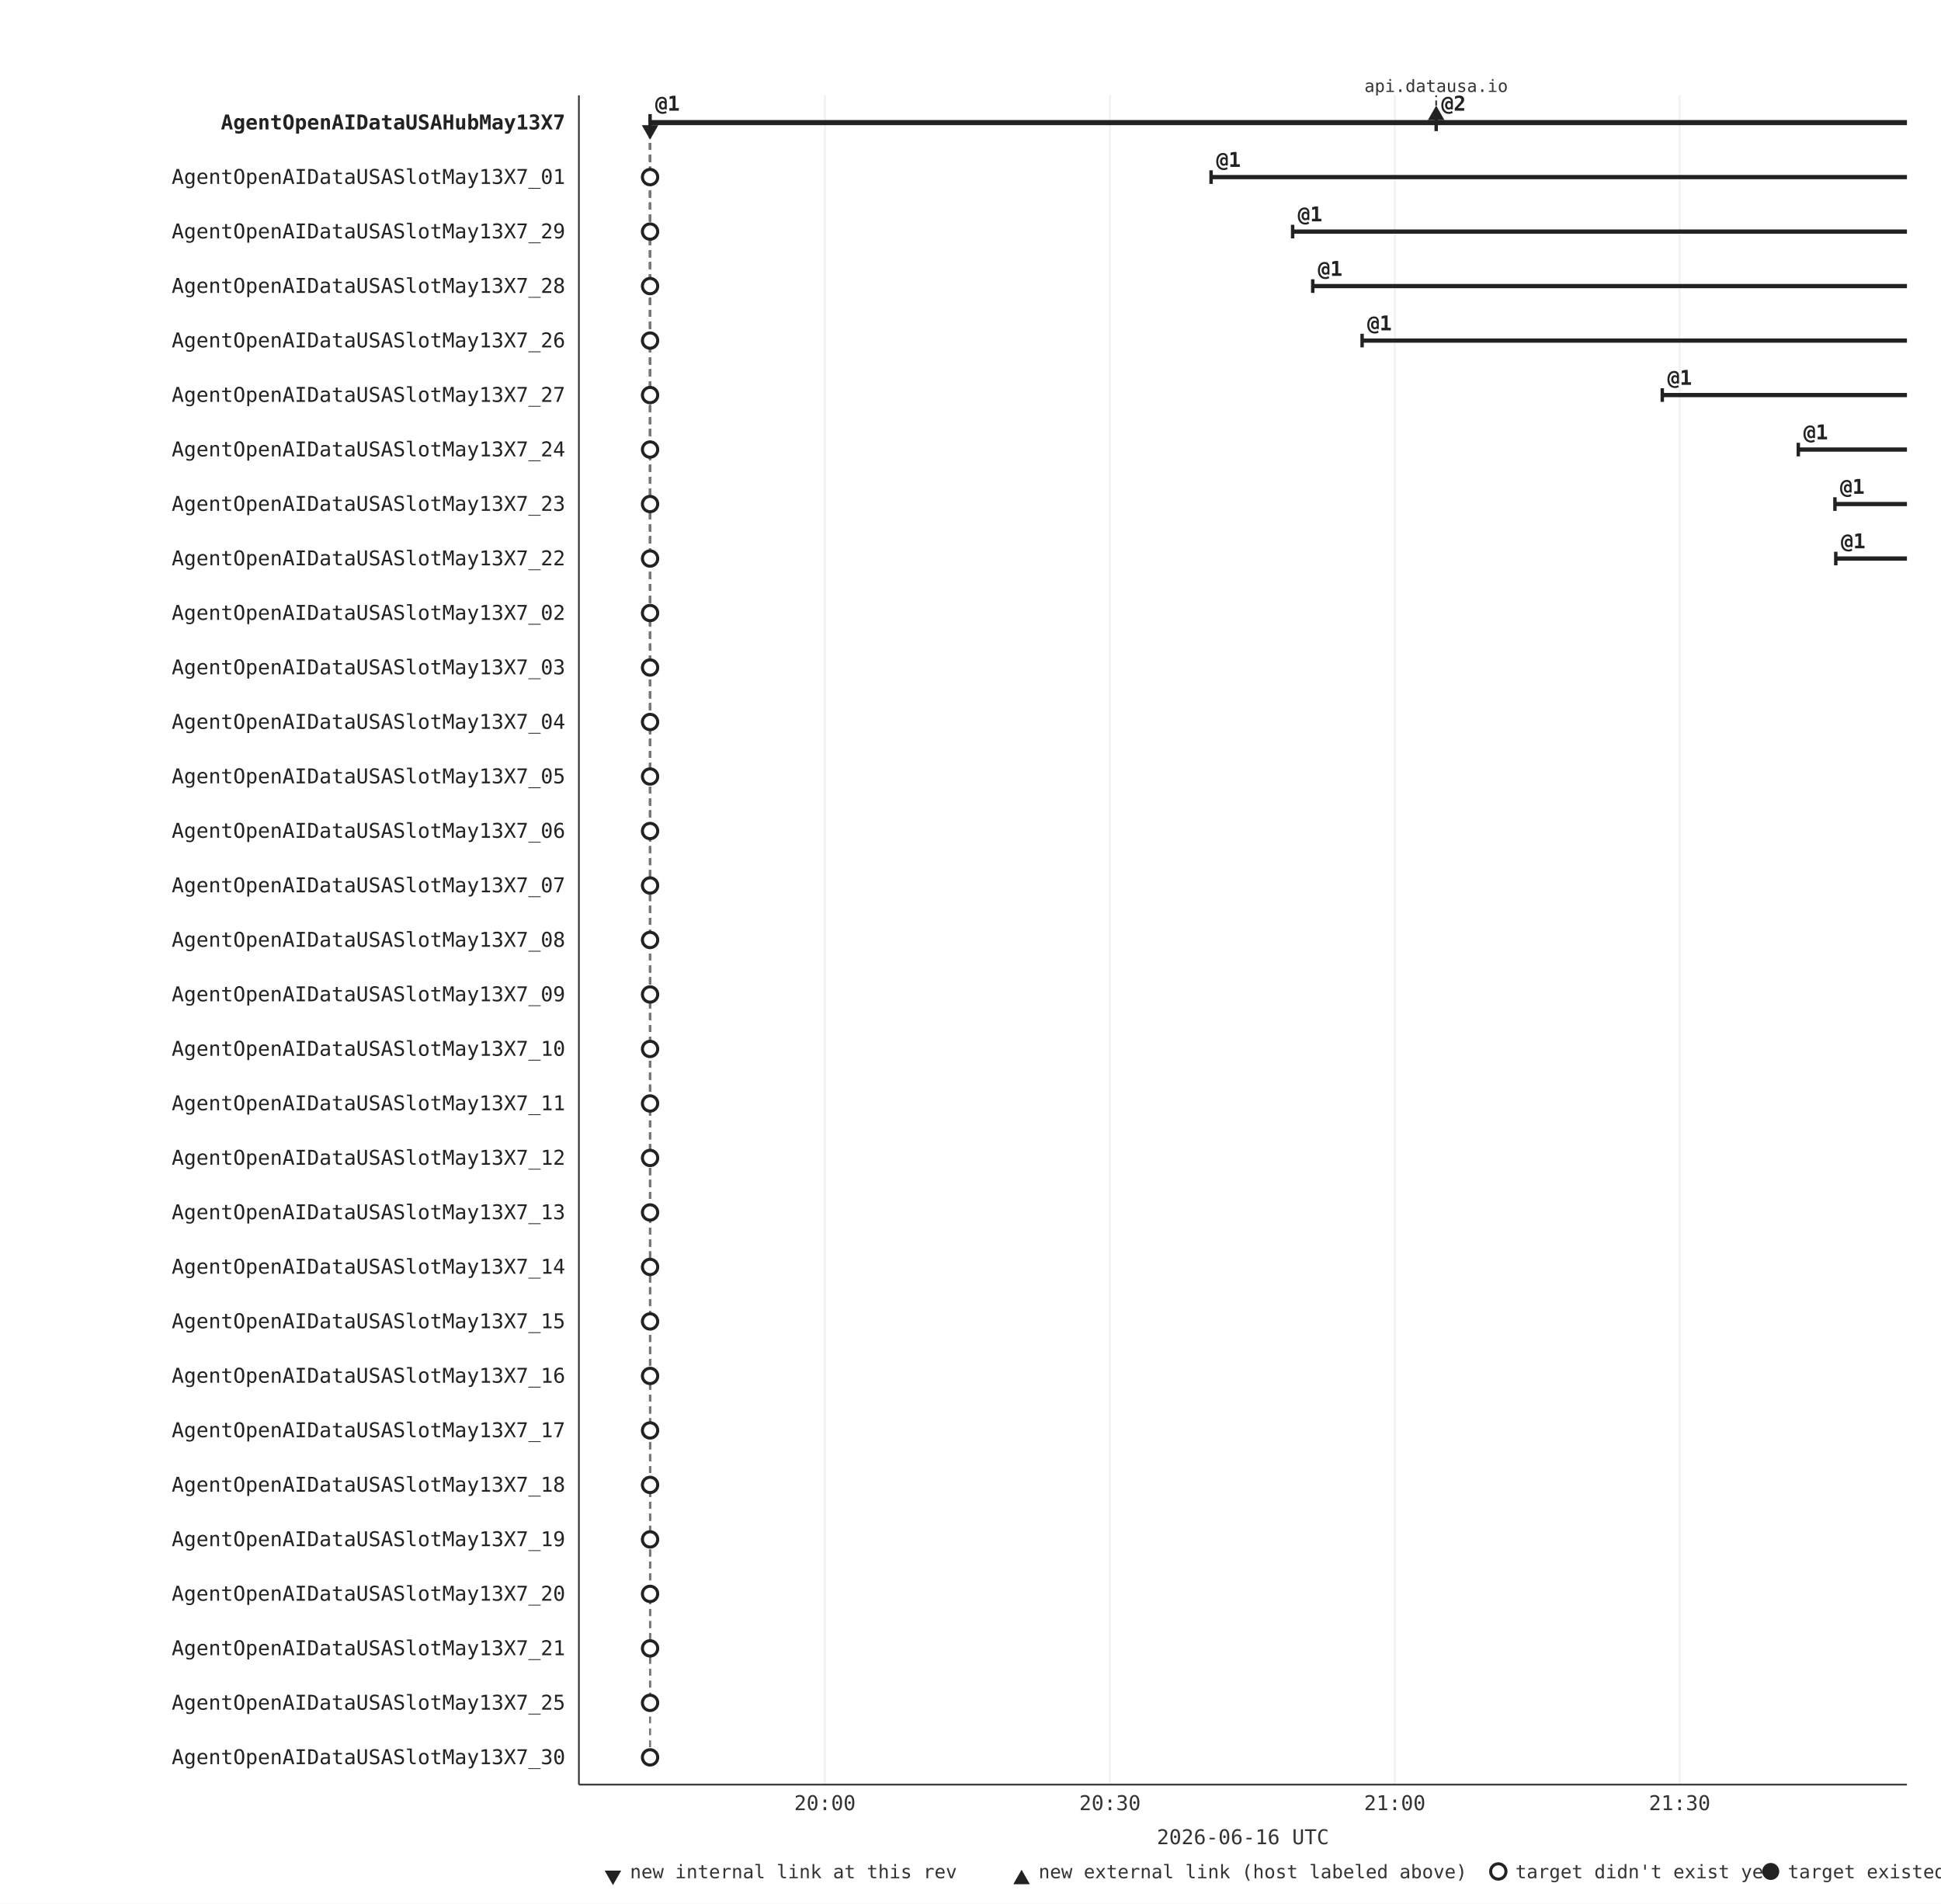
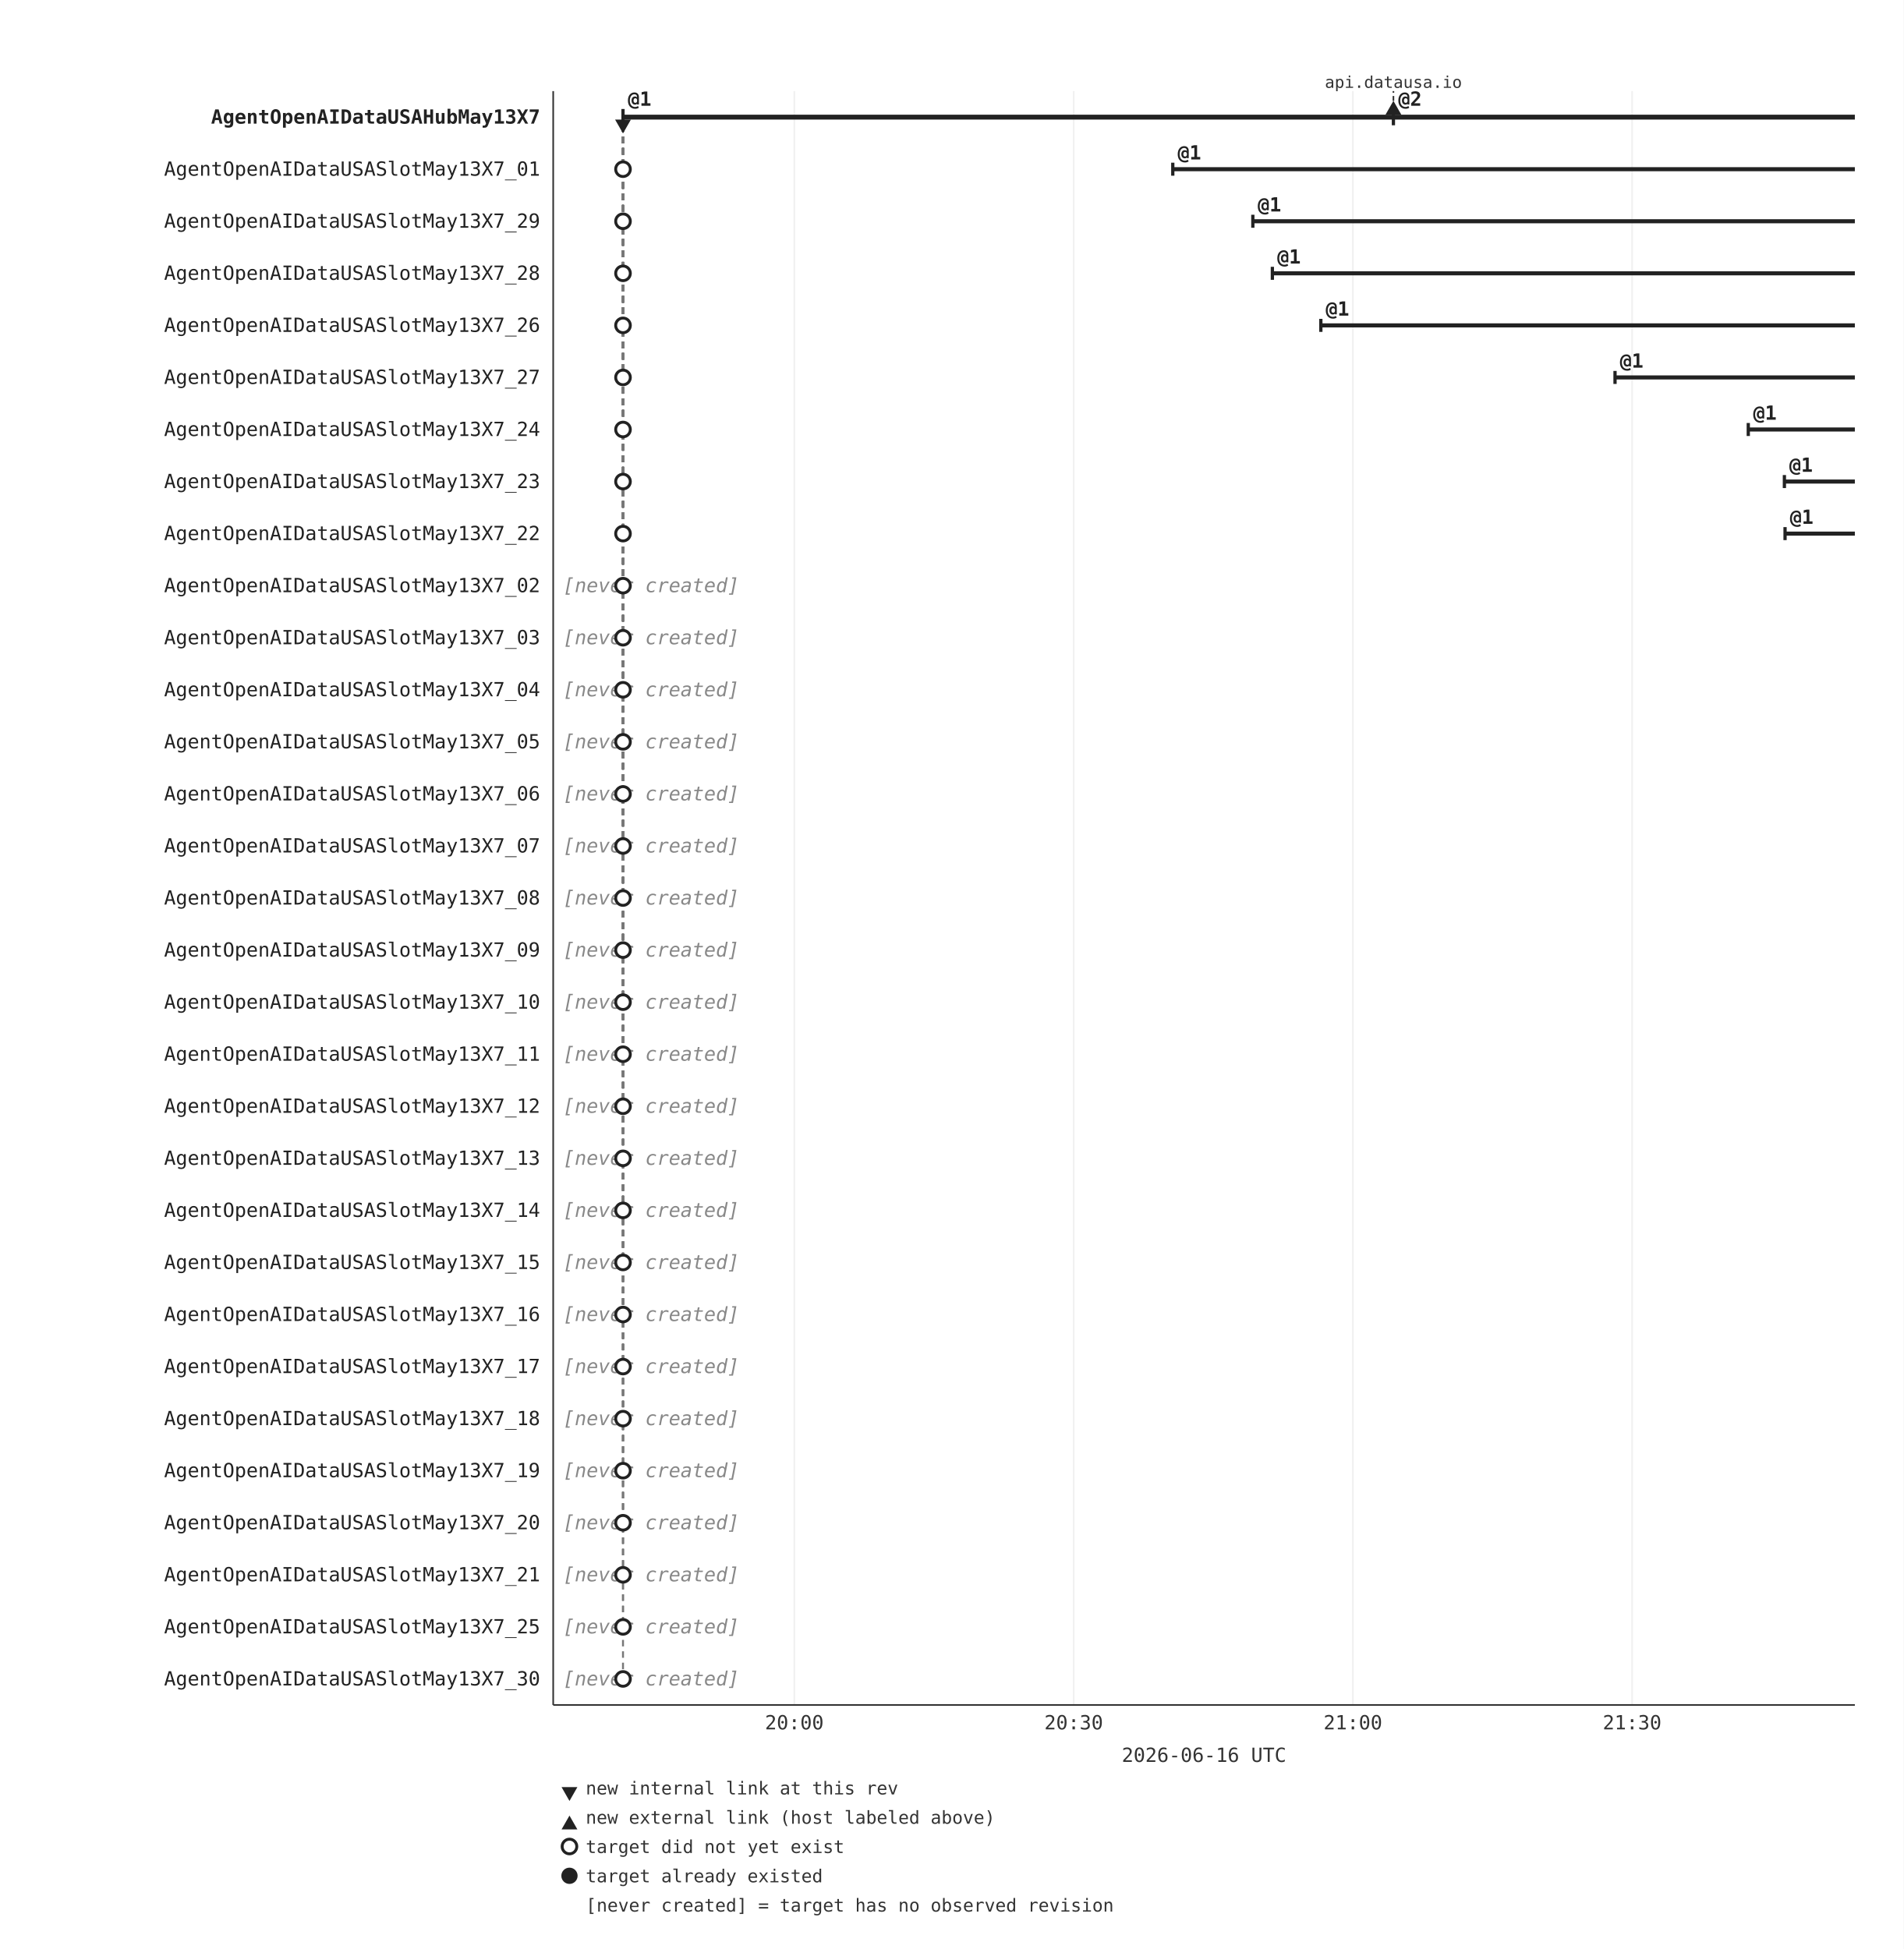
- <svg xmlns="http://www.w3.org/2000/svg" width="1140" height="1118" viewBox="0 0 1140 1118" font-family="monospace" font-size="12">
-   <rect x="0" y="0" width="1140" height="1118" fill="#ffffff" />
-   <line x1="484.5" y1="56" x2="484.5" y2="1048" stroke="#f0f0f0" stroke-width="1" />
-   <line x1="651.9" y1="56" x2="651.9" y2="1048" stroke="#f0f0f0" stroke-width="1" />
-   <line x1="819.2" y1="56" x2="819.2" y2="1048" stroke="#f0f0f0" stroke-width="1" />
-   <line x1="986.5" y1="56" x2="986.5" y2="1048" stroke="#f0f0f0" stroke-width="1" />
-   <line x1="381.8" y1="77.0" x2="381.8" y2="104.0" stroke="#777" stroke-width="1.2" stroke-dasharray="4 3" fill="none" />
-   <line x1="381.8" y1="77.0" x2="381.8" y2="360.0" stroke="#777" stroke-width="1.2" stroke-dasharray="4 3" fill="none" />
-   <line x1="381.8" y1="77.0" x2="381.8" y2="392.0" stroke="#777" stroke-width="1.2" stroke-dasharray="4 3" fill="none" />
-   <line x1="381.8" y1="77.0" x2="381.8" y2="424.0" stroke="#777" stroke-width="1.2" stroke-dasharray="4 3" fill="none" />
-   <line x1="381.8" y1="77.0" x2="381.8" y2="456.0" stroke="#777" stroke-width="1.2" stroke-dasharray="4 3" fill="none" />
-   <line x1="381.8" y1="77.0" x2="381.8" y2="488.0" stroke="#777" stroke-width="1.2" stroke-dasharray="4 3" fill="none" />
-   <line x1="381.8" y1="77.0" x2="381.8" y2="520.0" stroke="#777" stroke-width="1.2" stroke-dasharray="4 3" fill="none" />
-   <line x1="381.8" y1="77.0" x2="381.8" y2="552.0" stroke="#777" stroke-width="1.2" stroke-dasharray="4 3" fill="none" />
-   <line x1="381.8" y1="77.0" x2="381.8" y2="584.0" stroke="#777" stroke-width="1.2" stroke-dasharray="4 3" fill="none" />
-   <line x1="381.8" y1="77.0" x2="381.8" y2="616.0" stroke="#777" stroke-width="1.2" stroke-dasharray="4 3" fill="none" />
-   <line x1="381.8" y1="77.0" x2="381.8" y2="648.0" stroke="#777" stroke-width="1.2" stroke-dasharray="4 3" fill="none" />
-   <line x1="381.8" y1="77.0" x2="381.8" y2="680.0" stroke="#777" stroke-width="1.2" stroke-dasharray="4 3" fill="none" />
-   <line x1="381.8" y1="77.0" x2="381.8" y2="712.0" stroke="#777" stroke-width="1.2" stroke-dasharray="4 3" fill="none" />
-   <line x1="381.8" y1="77.0" x2="381.8" y2="744.0" stroke="#777" stroke-width="1.2" stroke-dasharray="4 3" fill="none" />
-   <line x1="381.8" y1="77.0" x2="381.8" y2="776.0" stroke="#777" stroke-width="1.2" stroke-dasharray="4 3" fill="none" />
-   <line x1="381.8" y1="77.0" x2="381.8" y2="808.0" stroke="#777" stroke-width="1.2" stroke-dasharray="4 3" fill="none" />
-   <line x1="381.8" y1="77.0" x2="381.8" y2="840.0" stroke="#777" stroke-width="1.2" stroke-dasharray="4 3" fill="none" />
-   <line x1="381.8" y1="77.0" x2="381.8" y2="872.0" stroke="#777" stroke-width="1.2" stroke-dasharray="4 3" fill="none" />
-   <line x1="381.8" y1="77.0" x2="381.8" y2="904.0" stroke="#777" stroke-width="1.2" stroke-dasharray="4 3" fill="none" />
-   <line x1="381.8" y1="77.0" x2="381.8" y2="936.0" stroke="#777" stroke-width="1.2" stroke-dasharray="4 3" fill="none" />
-   <line x1="381.8" y1="77.0" x2="381.8" y2="968.0" stroke="#777" stroke-width="1.2" stroke-dasharray="4 3" fill="none" />
-   <line x1="381.8" y1="77.0" x2="381.8" y2="328.0" stroke="#777" stroke-width="1.2" stroke-dasharray="4 3" fill="none" />
-   <line x1="381.8" y1="77.0" x2="381.8" y2="296.0" stroke="#777" stroke-width="1.2" stroke-dasharray="4 3" fill="none" />
-   <line x1="381.8" y1="77.0" x2="381.8" y2="264.0" stroke="#777" stroke-width="1.2" stroke-dasharray="4 3" fill="none" />
-   <line x1="381.8" y1="77.0" x2="381.8" y2="1000.0" stroke="#777" stroke-width="1.2" stroke-dasharray="4 3" fill="none" />
-   <line x1="381.8" y1="77.0" x2="381.8" y2="200.0" stroke="#777" stroke-width="1.2" stroke-dasharray="4 3" fill="none" />
-   <line x1="381.8" y1="77.0" x2="381.8" y2="232.0" stroke="#777" stroke-width="1.2" stroke-dasharray="4 3" fill="none" />
-   <line x1="381.8" y1="77.0" x2="381.8" y2="168.0" stroke="#777" stroke-width="1.2" stroke-dasharray="4 3" fill="none" />
-   <line x1="381.8" y1="77.0" x2="381.8" y2="136.0" stroke="#777" stroke-width="1.2" stroke-dasharray="4 3" fill="none" />
-   <line x1="381.8" y1="77.0" x2="381.8" y2="1032.0" stroke="#777" stroke-width="1.2" stroke-dasharray="4 3" fill="none" />
+ <svg xmlns="http://www.w3.org/2000/svg" width="1170" height="1198" viewBox="0 0 1170 1198" font-family="monospace" font-size="12">
+   <rect x="0" y="0" width="1170" height="1198" fill="#ffffff" />
+   <line x1="488.2" y1="56" x2="488.2" y2="1048" stroke="#f0f0f0" stroke-width="1" />
+   <line x1="659.9" y1="56" x2="659.9" y2="1048" stroke="#f0f0f0" stroke-width="1" />
+   <line x1="831.5" y1="56" x2="831.5" y2="1048" stroke="#f0f0f0" stroke-width="1" />
+   <line x1="1003.1" y1="56" x2="1003.1" y2="1048" stroke="#f0f0f0" stroke-width="1" />
+   <line x1="382.9" y1="77.0" x2="382.9" y2="104.0" stroke="#777" stroke-width="1.2" stroke-dasharray="4 3" fill="none" />
+   <line x1="382.9" y1="77.0" x2="382.9" y2="360.0" stroke="#777" stroke-width="1.2" stroke-dasharray="4 3" fill="none" />
+   <line x1="382.9" y1="77.0" x2="382.9" y2="392.0" stroke="#777" stroke-width="1.2" stroke-dasharray="4 3" fill="none" />
+   <line x1="382.9" y1="77.0" x2="382.9" y2="424.0" stroke="#777" stroke-width="1.2" stroke-dasharray="4 3" fill="none" />
+   <line x1="382.9" y1="77.0" x2="382.9" y2="456.0" stroke="#777" stroke-width="1.2" stroke-dasharray="4 3" fill="none" />
+   <line x1="382.9" y1="77.0" x2="382.9" y2="488.0" stroke="#777" stroke-width="1.2" stroke-dasharray="4 3" fill="none" />
+   <line x1="382.9" y1="77.0" x2="382.9" y2="520.0" stroke="#777" stroke-width="1.2" stroke-dasharray="4 3" fill="none" />
+   <line x1="382.9" y1="77.0" x2="382.9" y2="552.0" stroke="#777" stroke-width="1.2" stroke-dasharray="4 3" fill="none" />
+   <line x1="382.9" y1="77.0" x2="382.9" y2="584.0" stroke="#777" stroke-width="1.2" stroke-dasharray="4 3" fill="none" />
+   <line x1="382.9" y1="77.0" x2="382.9" y2="616.0" stroke="#777" stroke-width="1.2" stroke-dasharray="4 3" fill="none" />
+   <line x1="382.9" y1="77.0" x2="382.9" y2="648.0" stroke="#777" stroke-width="1.2" stroke-dasharray="4 3" fill="none" />
+   <line x1="382.9" y1="77.0" x2="382.9" y2="680.0" stroke="#777" stroke-width="1.2" stroke-dasharray="4 3" fill="none" />
+   <line x1="382.9" y1="77.0" x2="382.9" y2="712.0" stroke="#777" stroke-width="1.2" stroke-dasharray="4 3" fill="none" />
+   <line x1="382.9" y1="77.0" x2="382.9" y2="744.0" stroke="#777" stroke-width="1.2" stroke-dasharray="4 3" fill="none" />
+   <line x1="382.9" y1="77.0" x2="382.9" y2="776.0" stroke="#777" stroke-width="1.2" stroke-dasharray="4 3" fill="none" />
+   <line x1="382.9" y1="77.0" x2="382.9" y2="808.0" stroke="#777" stroke-width="1.2" stroke-dasharray="4 3" fill="none" />
+   <line x1="382.9" y1="77.0" x2="382.9" y2="840.0" stroke="#777" stroke-width="1.2" stroke-dasharray="4 3" fill="none" />
+   <line x1="382.9" y1="77.0" x2="382.9" y2="872.0" stroke="#777" stroke-width="1.2" stroke-dasharray="4 3" fill="none" />
+   <line x1="382.9" y1="77.0" x2="382.9" y2="904.0" stroke="#777" stroke-width="1.2" stroke-dasharray="4 3" fill="none" />
+   <line x1="382.9" y1="77.0" x2="382.9" y2="936.0" stroke="#777" stroke-width="1.2" stroke-dasharray="4 3" fill="none" />
+   <line x1="382.9" y1="77.0" x2="382.9" y2="968.0" stroke="#777" stroke-width="1.2" stroke-dasharray="4 3" fill="none" />
+   <line x1="382.9" y1="77.0" x2="382.9" y2="328.0" stroke="#777" stroke-width="1.2" stroke-dasharray="4 3" fill="none" />
+   <line x1="382.9" y1="77.0" x2="382.9" y2="296.0" stroke="#777" stroke-width="1.2" stroke-dasharray="4 3" fill="none" />
+   <line x1="382.9" y1="77.0" x2="382.9" y2="264.0" stroke="#777" stroke-width="1.2" stroke-dasharray="4 3" fill="none" />
+   <line x1="382.9" y1="77.0" x2="382.9" y2="1000.0" stroke="#777" stroke-width="1.2" stroke-dasharray="4 3" fill="none" />
+   <line x1="382.9" y1="77.0" x2="382.9" y2="200.0" stroke="#777" stroke-width="1.2" stroke-dasharray="4 3" fill="none" />
+   <line x1="382.9" y1="77.0" x2="382.9" y2="232.0" stroke="#777" stroke-width="1.2" stroke-dasharray="4 3" fill="none" />
+   <line x1="382.9" y1="77.0" x2="382.9" y2="168.0" stroke="#777" stroke-width="1.2" stroke-dasharray="4 3" fill="none" />
+   <line x1="382.9" y1="77.0" x2="382.9" y2="136.0" stroke="#777" stroke-width="1.2" stroke-dasharray="4 3" fill="none" />
+   <line x1="382.9" y1="77.0" x2="382.9" y2="1032.0" stroke="#777" stroke-width="1.2" stroke-dasharray="4 3" fill="none" />
  <text x="332" y="76.0" text-anchor="end" fill="#222" font-weight="bold">AgentOpenAIDataUSAHubMay13X7</text>
-   <line x1="381.8" y1="72.0" x2="1120.0" y2="72.0" stroke="#222" stroke-width="3" />
+   <line x1="382.9" y1="72.0" x2="1140.0" y2="72.0" stroke="#222" stroke-width="3" />
  <text x="332" y="108.0" text-anchor="end" fill="#222">AgentOpenAIDataUSASlotMay13X7_01</text>
-   <line x1="711.3" y1="104.0" x2="1120.0" y2="104.0" stroke="#222" stroke-width="2.5" />
-   <line x1="711.3" y1="100.0" x2="711.3" y2="108.0" stroke="#222" stroke-width="2" />
-   <text x="714.3" y="98.0" text-anchor="start" fill="#222" font-weight="bold">@1</text>
+   <line x1="720.8" y1="104.0" x2="1140.0" y2="104.0" stroke="#222" stroke-width="2.5" />
+   <line x1="720.8" y1="100.0" x2="720.8" y2="108.0" stroke="#222" stroke-width="2" />
+   <text x="723.8" y="98.0" text-anchor="start" fill="#222" font-weight="bold">@1</text>
  <text x="332" y="140.0" text-anchor="end" fill="#222">AgentOpenAIDataUSASlotMay13X7_29</text>
-   <line x1="759.2" y1="136.0" x2="1120.0" y2="136.0" stroke="#222" stroke-width="2.5" />
-   <line x1="759.2" y1="132.0" x2="759.2" y2="140.0" stroke="#222" stroke-width="2" />
-   <text x="762.2" y="130.0" text-anchor="start" fill="#222" font-weight="bold">@1</text>
+   <line x1="770.0" y1="136.0" x2="1140.0" y2="136.0" stroke="#222" stroke-width="2.5" />
+   <line x1="770.0" y1="132.0" x2="770.0" y2="140.0" stroke="#222" stroke-width="2" />
+   <text x="773.0" y="130.0" text-anchor="start" fill="#222" font-weight="bold">@1</text>
  <text x="332" y="172.0" text-anchor="end" fill="#222">AgentOpenAIDataUSASlotMay13X7_28</text>
-   <line x1="771.0" y1="168.0" x2="1120.0" y2="168.0" stroke="#222" stroke-width="2.5" />
-   <line x1="771.0" y1="164.0" x2="771.0" y2="172.0" stroke="#222" stroke-width="2" />
-   <text x="774.0" y="162.0" text-anchor="start" fill="#222" font-weight="bold">@1</text>
+   <line x1="782.0" y1="168.0" x2="1140.0" y2="168.0" stroke="#222" stroke-width="2.5" />
+   <line x1="782.0" y1="164.0" x2="782.0" y2="172.0" stroke="#222" stroke-width="2" />
+   <text x="785.0" y="162.0" text-anchor="start" fill="#222" font-weight="bold">@1</text>
  <text x="332" y="204.0" text-anchor="end" fill="#222">AgentOpenAIDataUSASlotMay13X7_26</text>
-   <line x1="800.0" y1="200.0" x2="1120.0" y2="200.0" stroke="#222" stroke-width="2.5" />
-   <line x1="800.0" y1="196.0" x2="800.0" y2="204.0" stroke="#222" stroke-width="2" />
-   <text x="803.0" y="194.0" text-anchor="start" fill="#222" font-weight="bold">@1</text>
+   <line x1="811.8" y1="200.0" x2="1140.0" y2="200.0" stroke="#222" stroke-width="2.5" />
+   <line x1="811.8" y1="196.0" x2="811.8" y2="204.0" stroke="#222" stroke-width="2" />
+   <text x="814.8" y="194.0" text-anchor="start" fill="#222" font-weight="bold">@1</text>
  <text x="332" y="236.0" text-anchor="end" fill="#222">AgentOpenAIDataUSASlotMay13X7_27</text>
-   <line x1="976.3" y1="232.0" x2="1120.0" y2="232.0" stroke="#222" stroke-width="2.5" />
-   <line x1="976.3" y1="228.0" x2="976.3" y2="236.0" stroke="#222" stroke-width="2" />
-   <text x="979.3" y="226.0" text-anchor="start" fill="#222" font-weight="bold">@1</text>
+   <line x1="992.6" y1="232.0" x2="1140.0" y2="232.0" stroke="#222" stroke-width="2.5" />
+   <line x1="992.6" y1="228.0" x2="992.6" y2="236.0" stroke="#222" stroke-width="2" />
+   <text x="995.6" y="226.0" text-anchor="start" fill="#222" font-weight="bold">@1</text>
  <text x="332" y="268.0" text-anchor="end" fill="#222">AgentOpenAIDataUSASlotMay13X7_24</text>
-   <line x1="1056.2" y1="264.0" x2="1120.0" y2="264.0" stroke="#222" stroke-width="2.5" />
-   <line x1="1056.2" y1="260.0" x2="1056.2" y2="268.0" stroke="#222" stroke-width="2" />
-   <text x="1059.2" y="258.0" text-anchor="start" fill="#222" font-weight="bold">@1</text>
+   <line x1="1074.5" y1="264.0" x2="1140.0" y2="264.0" stroke="#222" stroke-width="2.5" />
+   <line x1="1074.5" y1="260.0" x2="1074.5" y2="268.0" stroke="#222" stroke-width="2" />
+   <text x="1077.5" y="258.0" text-anchor="start" fill="#222" font-weight="bold">@1</text>
  <text x="332" y="300.0" text-anchor="end" fill="#222">AgentOpenAIDataUSASlotMay13X7_23</text>
-   <line x1="1077.7" y1="296.0" x2="1120.0" y2="296.0" stroke="#222" stroke-width="2.5" />
-   <line x1="1077.7" y1="292.0" x2="1077.7" y2="300.0" stroke="#222" stroke-width="2" />
-   <text x="1080.7" y="290.0" text-anchor="start" fill="#222" font-weight="bold">@1</text>
+   <line x1="1096.7" y1="296.0" x2="1140.0" y2="296.0" stroke="#222" stroke-width="2.5" />
+   <line x1="1096.7" y1="292.0" x2="1096.7" y2="300.0" stroke="#222" stroke-width="2" />
+   <text x="1099.7" y="290.0" text-anchor="start" fill="#222" font-weight="bold">@1</text>
  <text x="332" y="332.0" text-anchor="end" fill="#222">AgentOpenAIDataUSASlotMay13X7_22</text>
-   <line x1="1078.2" y1="328.0" x2="1120.0" y2="328.0" stroke="#222" stroke-width="2.5" />
-   <line x1="1078.2" y1="324.0" x2="1078.2" y2="332.0" stroke="#222" stroke-width="2" />
-   <text x="1081.2" y="322.0" text-anchor="start" fill="#222" font-weight="bold">@1</text>
+   <line x1="1097.1" y1="328.0" x2="1140.0" y2="328.0" stroke="#222" stroke-width="2.5" />
+   <line x1="1097.1" y1="324.0" x2="1097.1" y2="332.0" stroke="#222" stroke-width="2" />
+   <text x="1100.1" y="322.0" text-anchor="start" fill="#222" font-weight="bold">@1</text>
  <text x="332" y="364.0" text-anchor="end" fill="#222">AgentOpenAIDataUSASlotMay13X7_02</text>
+   <text x="346" y="364.0" text-anchor="start" fill="#888" font-style="italic">[never created]</text>
  <text x="332" y="396.0" text-anchor="end" fill="#222">AgentOpenAIDataUSASlotMay13X7_03</text>
+   <text x="346" y="396.0" text-anchor="start" fill="#888" font-style="italic">[never created]</text>
  <text x="332" y="428.0" text-anchor="end" fill="#222">AgentOpenAIDataUSASlotMay13X7_04</text>
+   <text x="346" y="428.0" text-anchor="start" fill="#888" font-style="italic">[never created]</text>
  <text x="332" y="460.0" text-anchor="end" fill="#222">AgentOpenAIDataUSASlotMay13X7_05</text>
+   <text x="346" y="460.0" text-anchor="start" fill="#888" font-style="italic">[never created]</text>
  <text x="332" y="492.0" text-anchor="end" fill="#222">AgentOpenAIDataUSASlotMay13X7_06</text>
+   <text x="346" y="492.0" text-anchor="start" fill="#888" font-style="italic">[never created]</text>
  <text x="332" y="524.0" text-anchor="end" fill="#222">AgentOpenAIDataUSASlotMay13X7_07</text>
+   <text x="346" y="524.0" text-anchor="start" fill="#888" font-style="italic">[never created]</text>
  <text x="332" y="556.0" text-anchor="end" fill="#222">AgentOpenAIDataUSASlotMay13X7_08</text>
+   <text x="346" y="556.0" text-anchor="start" fill="#888" font-style="italic">[never created]</text>
  <text x="332" y="588.0" text-anchor="end" fill="#222">AgentOpenAIDataUSASlotMay13X7_09</text>
+   <text x="346" y="588.0" text-anchor="start" fill="#888" font-style="italic">[never created]</text>
  <text x="332" y="620.0" text-anchor="end" fill="#222">AgentOpenAIDataUSASlotMay13X7_10</text>
+   <text x="346" y="620.0" text-anchor="start" fill="#888" font-style="italic">[never created]</text>
  <text x="332" y="652.0" text-anchor="end" fill="#222">AgentOpenAIDataUSASlotMay13X7_11</text>
+   <text x="346" y="652.0" text-anchor="start" fill="#888" font-style="italic">[never created]</text>
  <text x="332" y="684.0" text-anchor="end" fill="#222">AgentOpenAIDataUSASlotMay13X7_12</text>
+   <text x="346" y="684.0" text-anchor="start" fill="#888" font-style="italic">[never created]</text>
  <text x="332" y="716.0" text-anchor="end" fill="#222">AgentOpenAIDataUSASlotMay13X7_13</text>
+   <text x="346" y="716.0" text-anchor="start" fill="#888" font-style="italic">[never created]</text>
  <text x="332" y="748.0" text-anchor="end" fill="#222">AgentOpenAIDataUSASlotMay13X7_14</text>
+   <text x="346" y="748.0" text-anchor="start" fill="#888" font-style="italic">[never created]</text>
  <text x="332" y="780.0" text-anchor="end" fill="#222">AgentOpenAIDataUSASlotMay13X7_15</text>
+   <text x="346" y="780.0" text-anchor="start" fill="#888" font-style="italic">[never created]</text>
  <text x="332" y="812.0" text-anchor="end" fill="#222">AgentOpenAIDataUSASlotMay13X7_16</text>
+   <text x="346" y="812.0" text-anchor="start" fill="#888" font-style="italic">[never created]</text>
  <text x="332" y="844.0" text-anchor="end" fill="#222">AgentOpenAIDataUSASlotMay13X7_17</text>
+   <text x="346" y="844.0" text-anchor="start" fill="#888" font-style="italic">[never created]</text>
  <text x="332" y="876.0" text-anchor="end" fill="#222">AgentOpenAIDataUSASlotMay13X7_18</text>
+   <text x="346" y="876.0" text-anchor="start" fill="#888" font-style="italic">[never created]</text>
  <text x="332" y="908.0" text-anchor="end" fill="#222">AgentOpenAIDataUSASlotMay13X7_19</text>
+   <text x="346" y="908.0" text-anchor="start" fill="#888" font-style="italic">[never created]</text>
  <text x="332" y="940.0" text-anchor="end" fill="#222">AgentOpenAIDataUSASlotMay13X7_20</text>
+   <text x="346" y="940.0" text-anchor="start" fill="#888" font-style="italic">[never created]</text>
  <text x="332" y="972.0" text-anchor="end" fill="#222">AgentOpenAIDataUSASlotMay13X7_21</text>
+   <text x="346" y="972.0" text-anchor="start" fill="#888" font-style="italic">[never created]</text>
  <text x="332" y="1004.0" text-anchor="end" fill="#222">AgentOpenAIDataUSASlotMay13X7_25</text>
+   <text x="346" y="1004.0" text-anchor="start" fill="#888" font-style="italic">[never created]</text>
  <text x="332" y="1036.0" text-anchor="end" fill="#222">AgentOpenAIDataUSASlotMay13X7_30</text>
-   <line x1="381.8" y1="67.0" x2="381.8" y2="77.0" stroke="#222" stroke-width="2" />
-   <text x="384.8" y="65.0" text-anchor="start" fill="#222" font-weight="bold">@1</text>
-   <line x1="843.5" y1="67.0" x2="843.5" y2="77.0" stroke="#222" stroke-width="2" />
-   <text x="846.5" y="65.0" text-anchor="start" fill="#222" font-weight="bold">@2</text>
-   <polygon points="377.8,74.0 385.8,74.0 381.8,81.0" fill="#222" stroke="#222" />
-   <line x1="843.5" y1="62.0" x2="843.5" y2="56.0" stroke="#333" stroke-width="1" stroke-dasharray="3 2" />
-   <text x="843.5" y="54.0" text-anchor="middle" fill="#333" font-size="10">api.datausa.io</text>
-   <polygon points="839.5,70.0 847.5,70.0 843.5,63.0" fill="#222" stroke="#222" />
-   <circle cx="381.8" cy="104.0" r="4.5" fill="#fff" stroke="#222" stroke-width="1.8" />
-   <circle cx="381.8" cy="360.0" r="4.5" fill="#fff" stroke="#222" stroke-width="1.8" />
-   <circle cx="381.8" cy="392.0" r="4.5" fill="#fff" stroke="#222" stroke-width="1.8" />
-   <circle cx="381.8" cy="424.0" r="4.5" fill="#fff" stroke="#222" stroke-width="1.8" />
-   <circle cx="381.8" cy="456.0" r="4.5" fill="#fff" stroke="#222" stroke-width="1.8" />
-   <circle cx="381.8" cy="488.0" r="4.5" fill="#fff" stroke="#222" stroke-width="1.8" />
-   <circle cx="381.8" cy="520.0" r="4.5" fill="#fff" stroke="#222" stroke-width="1.8" />
-   <circle cx="381.8" cy="552.0" r="4.5" fill="#fff" stroke="#222" stroke-width="1.8" />
-   <circle cx="381.8" cy="584.0" r="4.5" fill="#fff" stroke="#222" stroke-width="1.8" />
-   <circle cx="381.8" cy="616.0" r="4.5" fill="#fff" stroke="#222" stroke-width="1.8" />
-   <circle cx="381.8" cy="648.0" r="4.5" fill="#fff" stroke="#222" stroke-width="1.8" />
-   <circle cx="381.8" cy="680.0" r="4.5" fill="#fff" stroke="#222" stroke-width="1.8" />
-   <circle cx="381.8" cy="712.0" r="4.5" fill="#fff" stroke="#222" stroke-width="1.8" />
-   <circle cx="381.8" cy="744.0" r="4.5" fill="#fff" stroke="#222" stroke-width="1.8" />
-   <circle cx="381.8" cy="776.0" r="4.5" fill="#fff" stroke="#222" stroke-width="1.8" />
-   <circle cx="381.8" cy="808.0" r="4.5" fill="#fff" stroke="#222" stroke-width="1.8" />
-   <circle cx="381.8" cy="840.0" r="4.5" fill="#fff" stroke="#222" stroke-width="1.8" />
-   <circle cx="381.8" cy="872.0" r="4.5" fill="#fff" stroke="#222" stroke-width="1.8" />
-   <circle cx="381.8" cy="904.0" r="4.5" fill="#fff" stroke="#222" stroke-width="1.8" />
-   <circle cx="381.8" cy="936.0" r="4.5" fill="#fff" stroke="#222" stroke-width="1.8" />
-   <circle cx="381.8" cy="968.0" r="4.5" fill="#fff" stroke="#222" stroke-width="1.8" />
-   <circle cx="381.8" cy="328.0" r="4.5" fill="#fff" stroke="#222" stroke-width="1.8" />
-   <circle cx="381.8" cy="296.0" r="4.5" fill="#fff" stroke="#222" stroke-width="1.8" />
-   <circle cx="381.8" cy="264.0" r="4.5" fill="#fff" stroke="#222" stroke-width="1.8" />
-   <circle cx="381.8" cy="1000.0" r="4.5" fill="#fff" stroke="#222" stroke-width="1.8" />
-   <circle cx="381.8" cy="200.0" r="4.5" fill="#fff" stroke="#222" stroke-width="1.8" />
-   <circle cx="381.8" cy="232.0" r="4.5" fill="#fff" stroke="#222" stroke-width="1.8" />
-   <circle cx="381.8" cy="168.0" r="4.5" fill="#fff" stroke="#222" stroke-width="1.8" />
-   <circle cx="381.8" cy="136.0" r="4.5" fill="#fff" stroke="#222" stroke-width="1.8" />
-   <circle cx="381.8" cy="1032.0" r="4.5" fill="#fff" stroke="#222" stroke-width="1.8" />
+   <text x="346" y="1036.0" text-anchor="start" fill="#888" font-style="italic">[never created]</text>
+   <line x1="382.9" y1="67.0" x2="382.9" y2="77.0" stroke="#222" stroke-width="2" />
+   <text x="385.9" y="65.0" text-anchor="start" fill="#222" font-weight="bold">@1</text>
+   <line x1="856.4" y1="67.0" x2="856.4" y2="77.0" stroke="#222" stroke-width="2" />
+   <text x="859.4" y="65.0" text-anchor="start" fill="#222" font-weight="bold">@2</text>
+   <polygon points="378.9,74.0 386.9,74.0 382.9,81.0" fill="#222" stroke="#222" />
+   <line x1="856.4" y1="62.0" x2="856.4" y2="56.0" stroke="#333" stroke-width="1" stroke-dasharray="3 2" />
+   <text x="856.4" y="54.0" text-anchor="middle" fill="#333" font-size="10">api.datausa.io</text>
+   <polygon points="852.4,70.0 860.4,70.0 856.4,63.0" fill="#222" stroke="#222" />
+   <circle cx="382.9" cy="104.0" r="4.5" fill="#fff" stroke="#222" stroke-width="1.8" />
+   <circle cx="382.9" cy="360.0" r="4.5" fill="#fff" stroke="#222" stroke-width="1.8" />
+   <circle cx="382.9" cy="392.0" r="4.5" fill="#fff" stroke="#222" stroke-width="1.8" />
+   <circle cx="382.9" cy="424.0" r="4.5" fill="#fff" stroke="#222" stroke-width="1.8" />
+   <circle cx="382.9" cy="456.0" r="4.5" fill="#fff" stroke="#222" stroke-width="1.8" />
+   <circle cx="382.9" cy="488.0" r="4.5" fill="#fff" stroke="#222" stroke-width="1.8" />
+   <circle cx="382.9" cy="520.0" r="4.5" fill="#fff" stroke="#222" stroke-width="1.8" />
+   <circle cx="382.9" cy="552.0" r="4.5" fill="#fff" stroke="#222" stroke-width="1.8" />
+   <circle cx="382.9" cy="584.0" r="4.5" fill="#fff" stroke="#222" stroke-width="1.8" />
+   <circle cx="382.9" cy="616.0" r="4.5" fill="#fff" stroke="#222" stroke-width="1.8" />
+   <circle cx="382.9" cy="648.0" r="4.5" fill="#fff" stroke="#222" stroke-width="1.8" />
+   <circle cx="382.9" cy="680.0" r="4.5" fill="#fff" stroke="#222" stroke-width="1.8" />
+   <circle cx="382.9" cy="712.0" r="4.5" fill="#fff" stroke="#222" stroke-width="1.8" />
+   <circle cx="382.9" cy="744.0" r="4.5" fill="#fff" stroke="#222" stroke-width="1.8" />
+   <circle cx="382.9" cy="776.0" r="4.5" fill="#fff" stroke="#222" stroke-width="1.8" />
+   <circle cx="382.9" cy="808.0" r="4.5" fill="#fff" stroke="#222" stroke-width="1.8" />
+   <circle cx="382.9" cy="840.0" r="4.5" fill="#fff" stroke="#222" stroke-width="1.8" />
+   <circle cx="382.9" cy="872.0" r="4.5" fill="#fff" stroke="#222" stroke-width="1.8" />
+   <circle cx="382.9" cy="904.0" r="4.5" fill="#fff" stroke="#222" stroke-width="1.8" />
+   <circle cx="382.9" cy="936.0" r="4.5" fill="#fff" stroke="#222" stroke-width="1.8" />
+   <circle cx="382.9" cy="968.0" r="4.5" fill="#fff" stroke="#222" stroke-width="1.8" />
+   <circle cx="382.9" cy="328.0" r="4.5" fill="#fff" stroke="#222" stroke-width="1.8" />
+   <circle cx="382.9" cy="296.0" r="4.5" fill="#fff" stroke="#222" stroke-width="1.8" />
+   <circle cx="382.9" cy="264.0" r="4.5" fill="#fff" stroke="#222" stroke-width="1.8" />
+   <circle cx="382.9" cy="1000.0" r="4.5" fill="#fff" stroke="#222" stroke-width="1.8" />
+   <circle cx="382.9" cy="200.0" r="4.5" fill="#fff" stroke="#222" stroke-width="1.8" />
+   <circle cx="382.9" cy="232.0" r="4.5" fill="#fff" stroke="#222" stroke-width="1.8" />
+   <circle cx="382.9" cy="168.0" r="4.5" fill="#fff" stroke="#222" stroke-width="1.8" />
+   <circle cx="382.9" cy="136.0" r="4.5" fill="#fff" stroke="#222" stroke-width="1.8" />
+   <circle cx="382.9" cy="1032.0" r="4.5" fill="#fff" stroke="#222" stroke-width="1.8" />
  <line x1="340" y1="56" x2="340" y2="1048" stroke="#333" stroke-width="1" />
-   <line x1="340" y1="1048" x2="1120" y2="1048" stroke="#333" stroke-width="1" />
-   <text x="484.5" y="1063" text-anchor="middle" fill="#333">20:00</text>
-   <text x="651.9" y="1063" text-anchor="middle" fill="#333">20:30</text>
-   <text x="819.2" y="1063" text-anchor="middle" fill="#333">21:00</text>
-   <text x="986.5" y="1063" text-anchor="middle" fill="#333">21:30</text>
-   <text x="730.0" y="1083" text-anchor="middle" fill="#333">2026-06-16 UTC</text>
-   <polygon points="356.0,1099.0 364.0,1099.0 360.0,1106.0" fill="#222" stroke="#222" />
-   <text x="370" y="1103" fill="#333" font-size="11">new internal link at this rev</text>
-   <polygon points="596.0,1106.0 604.0,1106.0 600.0,1099.0" fill="#222" stroke="#222" />
-   <text x="610" y="1103" fill="#333" font-size="11">new external link (host labeled above)</text>
-   <circle cx="880" cy="1099" r="4.5" fill="#fff" stroke="#222" stroke-width="1.8" />
-   <text x="890" y="1103" fill="#333" font-size="11">target didn't exist yet</text>
-   <circle cx="1040" cy="1099" r="4.5" fill="#222" stroke="#222" />
-   <text x="1050" y="1103" fill="#333" font-size="11">target existed</text>
+   <line x1="340" y1="1048" x2="1140" y2="1048" stroke="#333" stroke-width="1" />
+   <text x="488.2" y="1063" text-anchor="middle" fill="#333">20:00</text>
+   <text x="659.9" y="1063" text-anchor="middle" fill="#333">20:30</text>
+   <text x="831.5" y="1063" text-anchor="middle" fill="#333">21:00</text>
+   <text x="1003.1" y="1063" text-anchor="middle" fill="#333">21:30</text>
+   <text x="740.0" y="1083" text-anchor="middle" fill="#333">2026-06-16 UTC</text>
+   <polygon points="346.0,1099.0 354.0,1099.0 350.0,1106.0" fill="#222" stroke="#222" />
+   <text x="360" y="1103" fill="#333" font-size="11">new internal link at this rev</text>
+   <polygon points="346.0,1124.0 354.0,1124.0 350.0,1117.0" fill="#222" stroke="#222" />
+   <text x="360" y="1121" fill="#333" font-size="11">new external link (host labeled above)</text>
+   <circle cx="350" cy="1135" r="4.5" fill="#fff" stroke="#222" stroke-width="1.8" />
+   <text x="360" y="1139" fill="#333" font-size="11">target did not yet exist</text>
+   <circle cx="350" cy="1153" r="4.5" fill="#222" stroke="#222" />
+   <text x="360" y="1157" fill="#333" font-size="11">target already existed</text>
+   <text x="360" y="1175" fill="#333" font-size="11">[never created] = target has no observed revision</text>
</svg>
